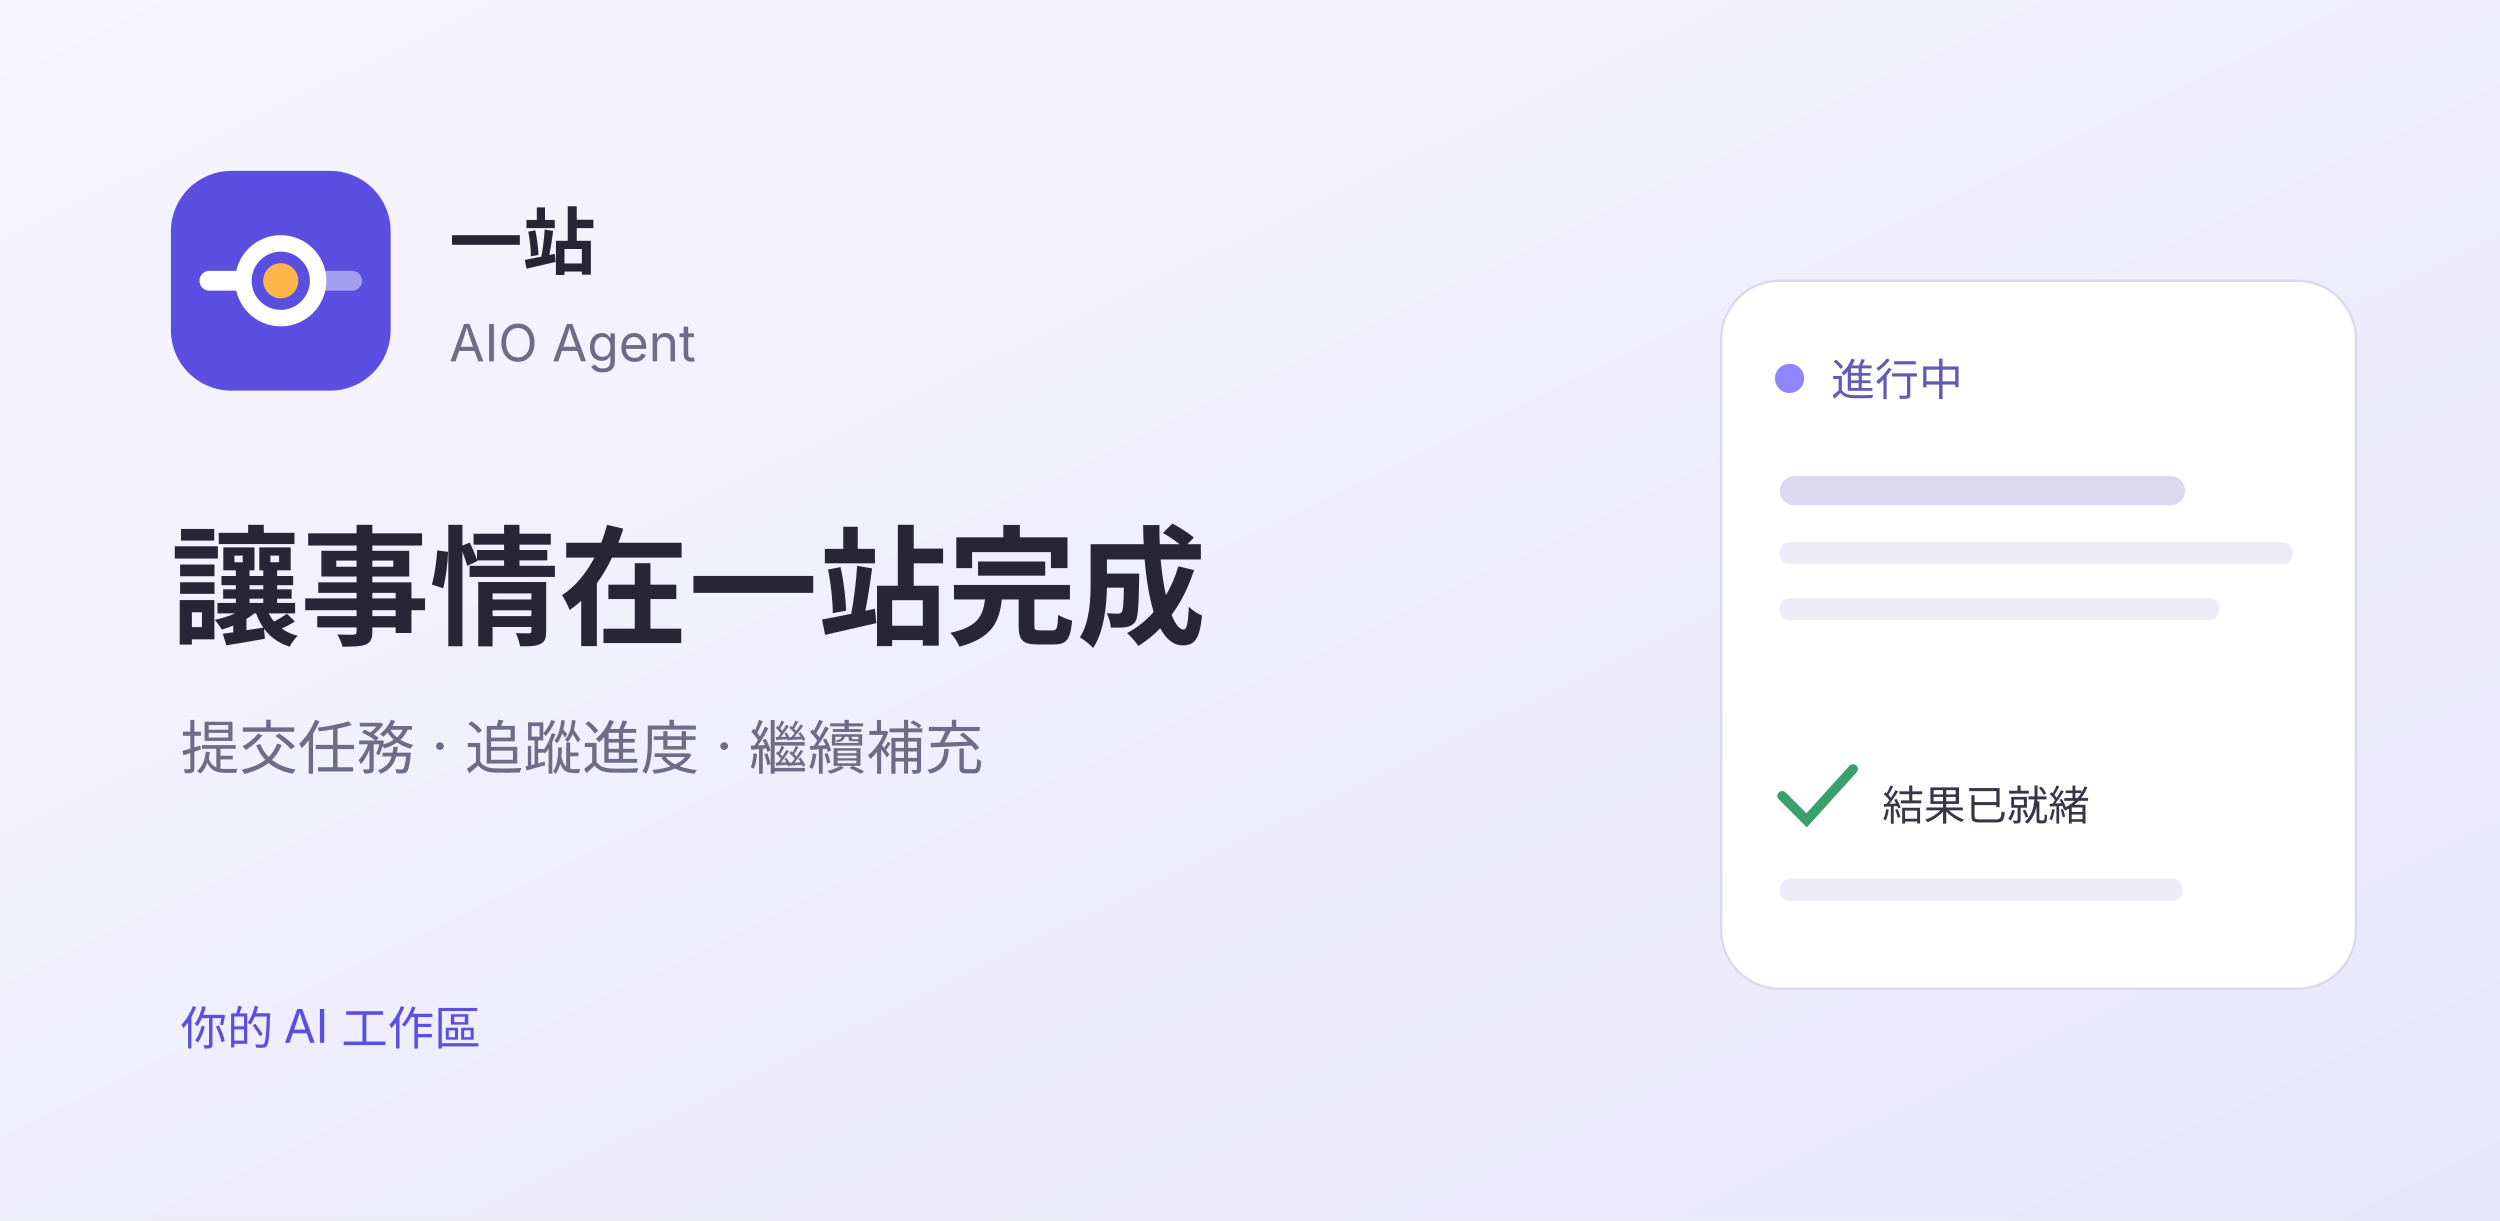
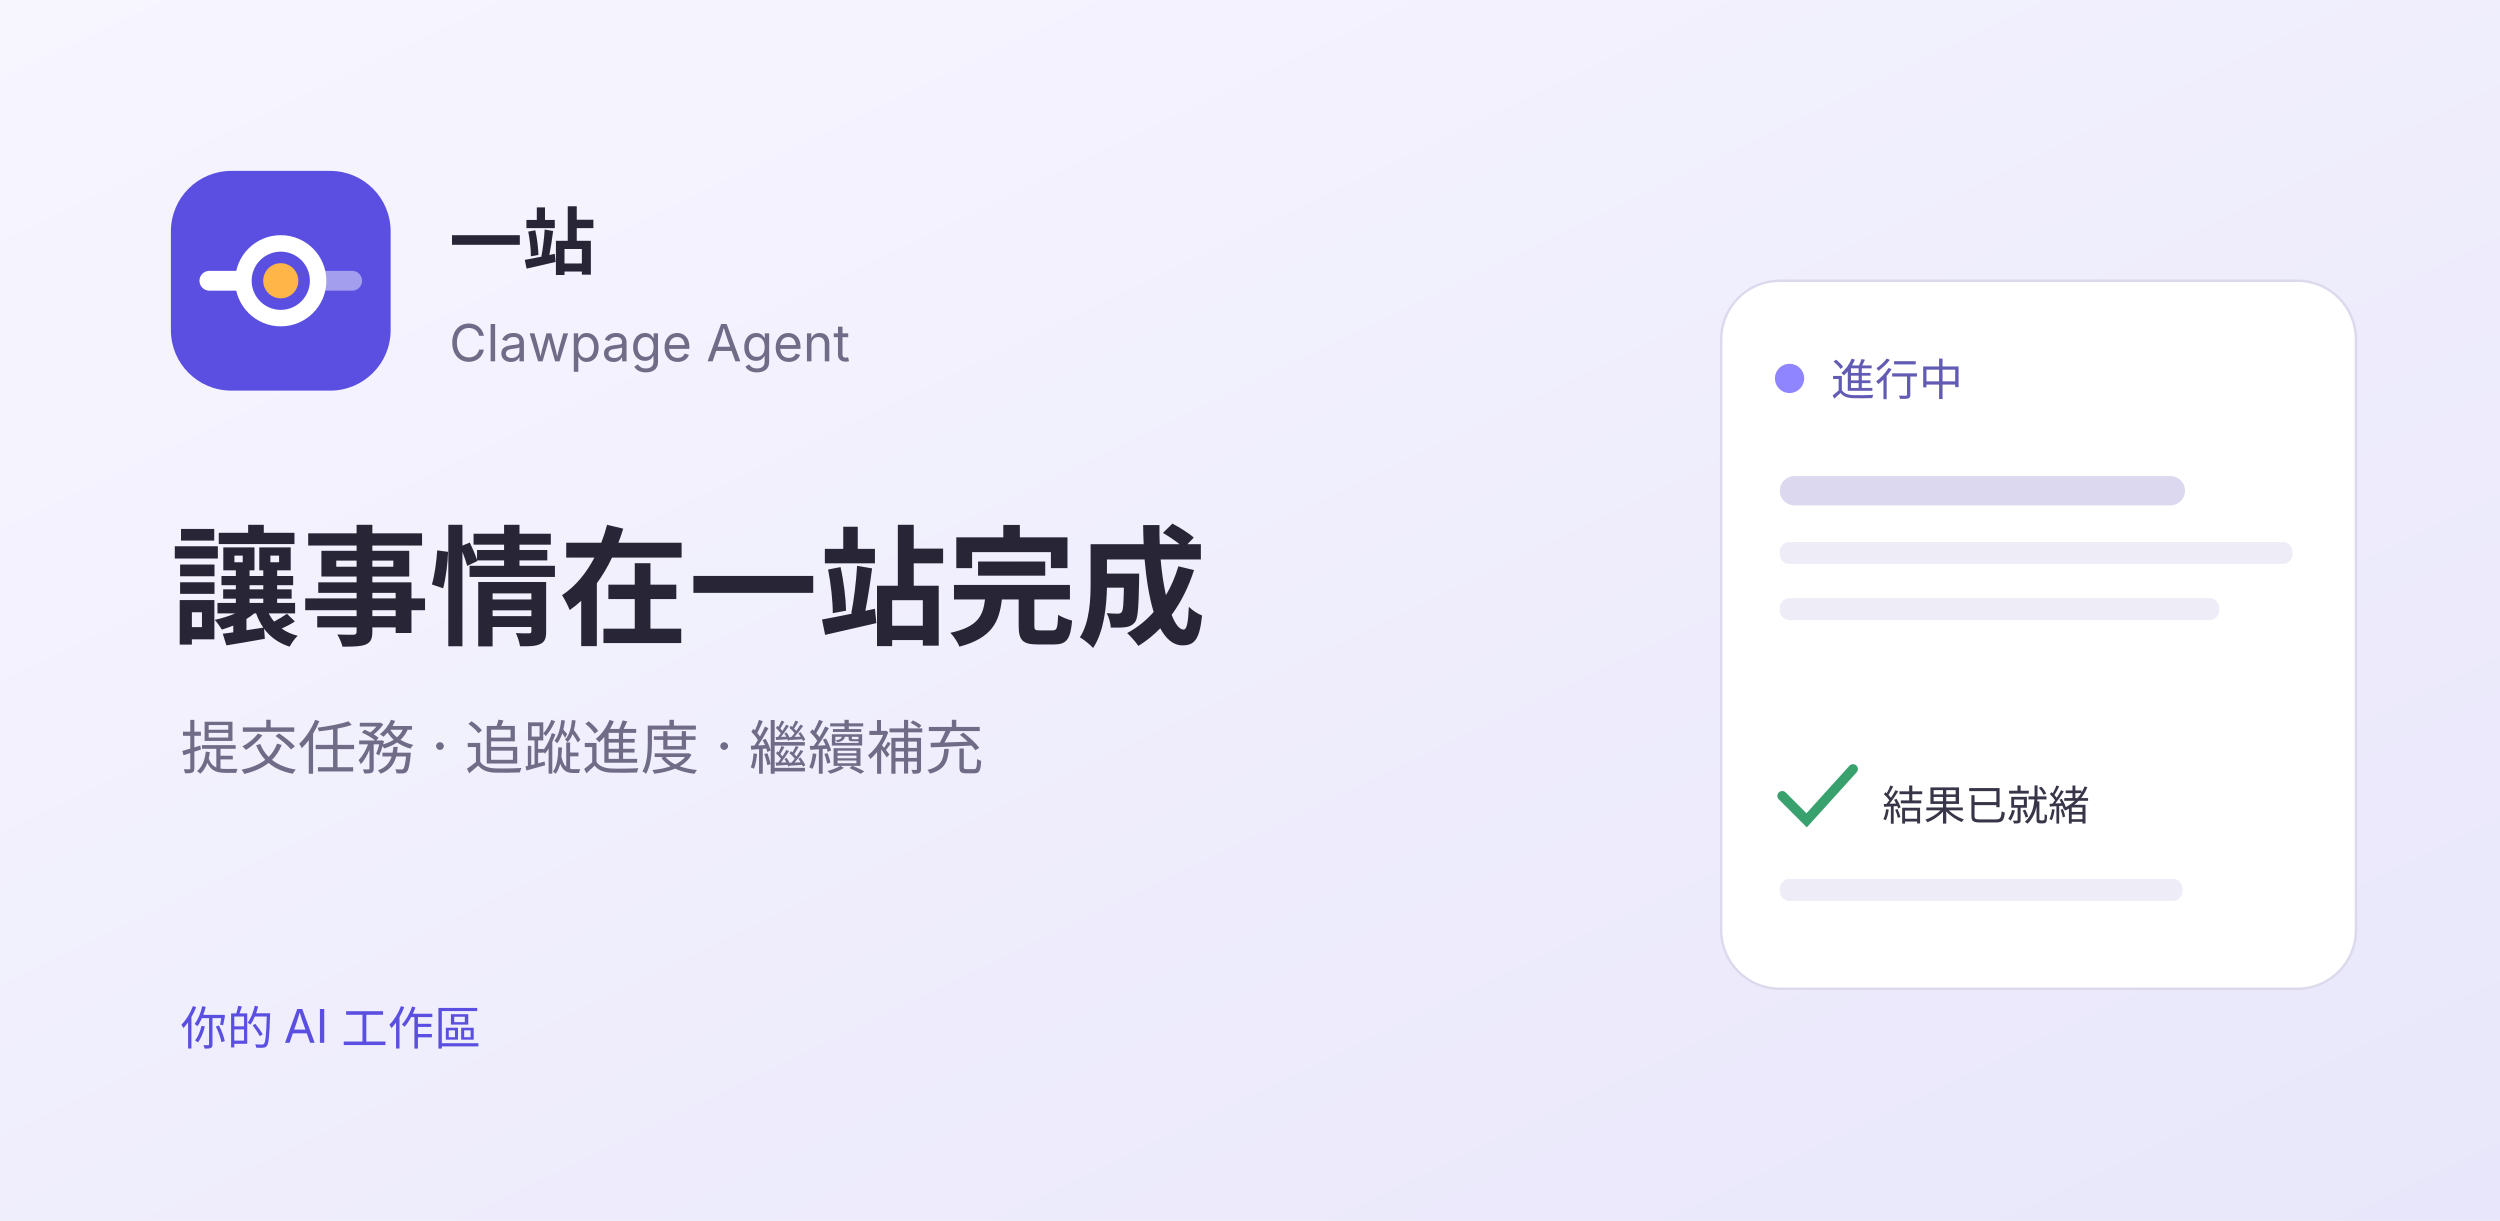
<svg xmlns="http://www.w3.org/2000/svg" width="1024" height="500" viewBox="0 0 1024 500">
  <defs>
    <linearGradient id="bg" x2="1" y2="1">
      <stop stop-color="#f7f6ff" />
      <stop offset="1" stop-color="#e8e6fa" />
    </linearGradient>
  </defs>
  <rect width="1024" height="500" fill="url(#bg)" />
  <svg x="70" y="70" width="90" height="90" viewBox="0 0 40 40">
    <rect width="40" height="40" rx="11" fill="#5a4fe0" />
    <path d="M7 20H20" stroke="#fff" stroke-width="3.6" stroke-linecap="round" />
    <path d="M20 20h13" stroke="#fff" stroke-opacity=".45" stroke-width="3.6" stroke-linecap="round" />
    <circle cx="20" cy="20" r="6.8" fill="#5a4fe0" stroke="#fff" stroke-width="3" />
    <circle cx="20" cy="20" r="3.2" fill="#ffb547" />
  </svg>
  <g font-family="-apple-system, BlinkMacSystemFont, 'PingFang SC', sans-serif">
    <text x="184" y="110" font-size="30" font-weight="700" fill="#272536">一站</text>
-     <text x="184" y="148" font-size="21" fill="#706b86">AIO Agent</text>
+     <text x="184" y="148" font-size="21" fill="#706b86">Clawpage Agent</text>
    <text x="70" y="260" font-size="53" font-weight="700" fill="#272536">讓事情在一站完成</text>
    <text x="74" y="315" font-size="24" fill="#706b86">提交任務 · 追蹤進度 · 繼續補充</text>
    <text x="74" y="428" font-size="19" fill="#5a4fe0">你的 AI 工作區</text>
  </g>
  <g transform="translate(705 115)">
    <rect width="260" height="290" rx="24" fill="#fff" stroke="#ddd9ed" />
    <circle cx="28" cy="40" r="6" fill="#8f86ff" />
    <text x="45" y="47" fill="#625bb3" font-size="18" font-family="system-ui">進行中</text>
    <rect x="24" y="80" width="166" height="12" rx="6" fill="#dcd8ef" />
    <rect x="24" y="107" width="210" height="9" rx="4" fill="#eeecf7" />
    <rect x="24" y="130" width="180" height="9" rx="4" fill="#eeecf7" />
    <path d="M25 211l10 10 19-21" fill="none" stroke="#39a16e" stroke-width="4" stroke-linecap="round" />
    <text x="66" y="221" fill="#393548" font-family="system-ui" font-size="17">結果已就緒</text>
    <rect x="24" y="245" width="165" height="9" rx="4" fill="#eeecf7" />
  </g>
</svg>
